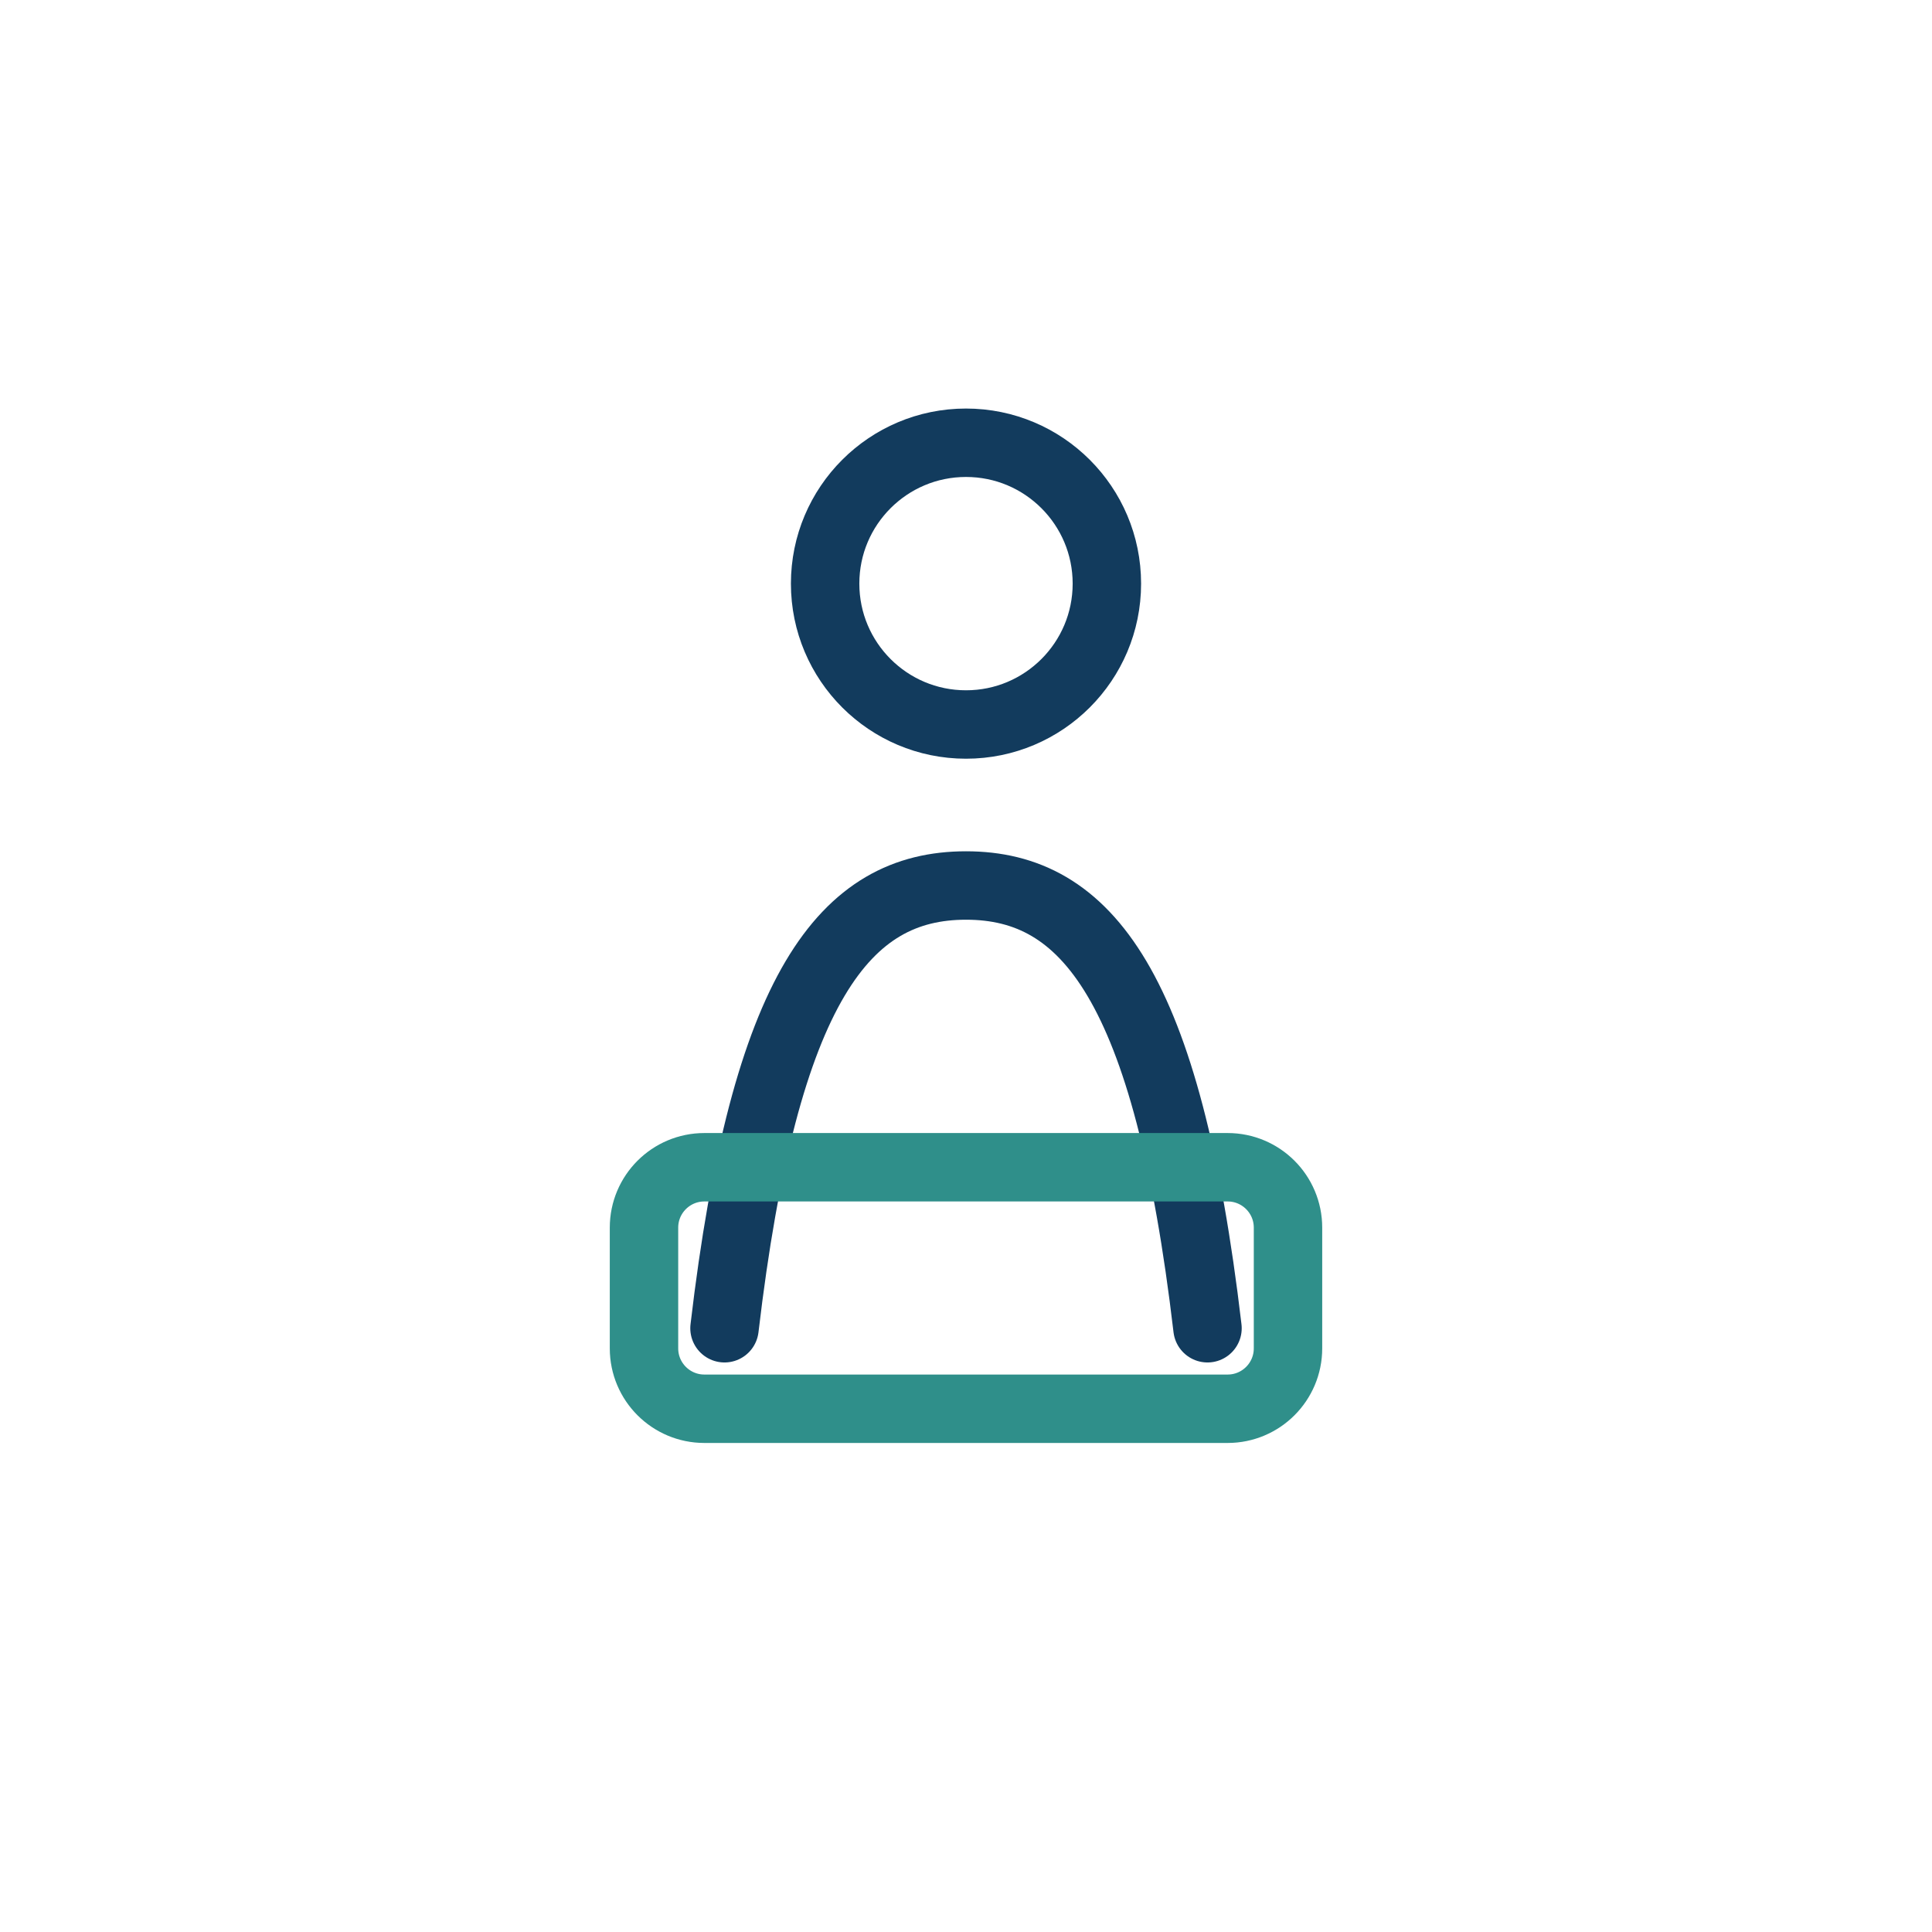
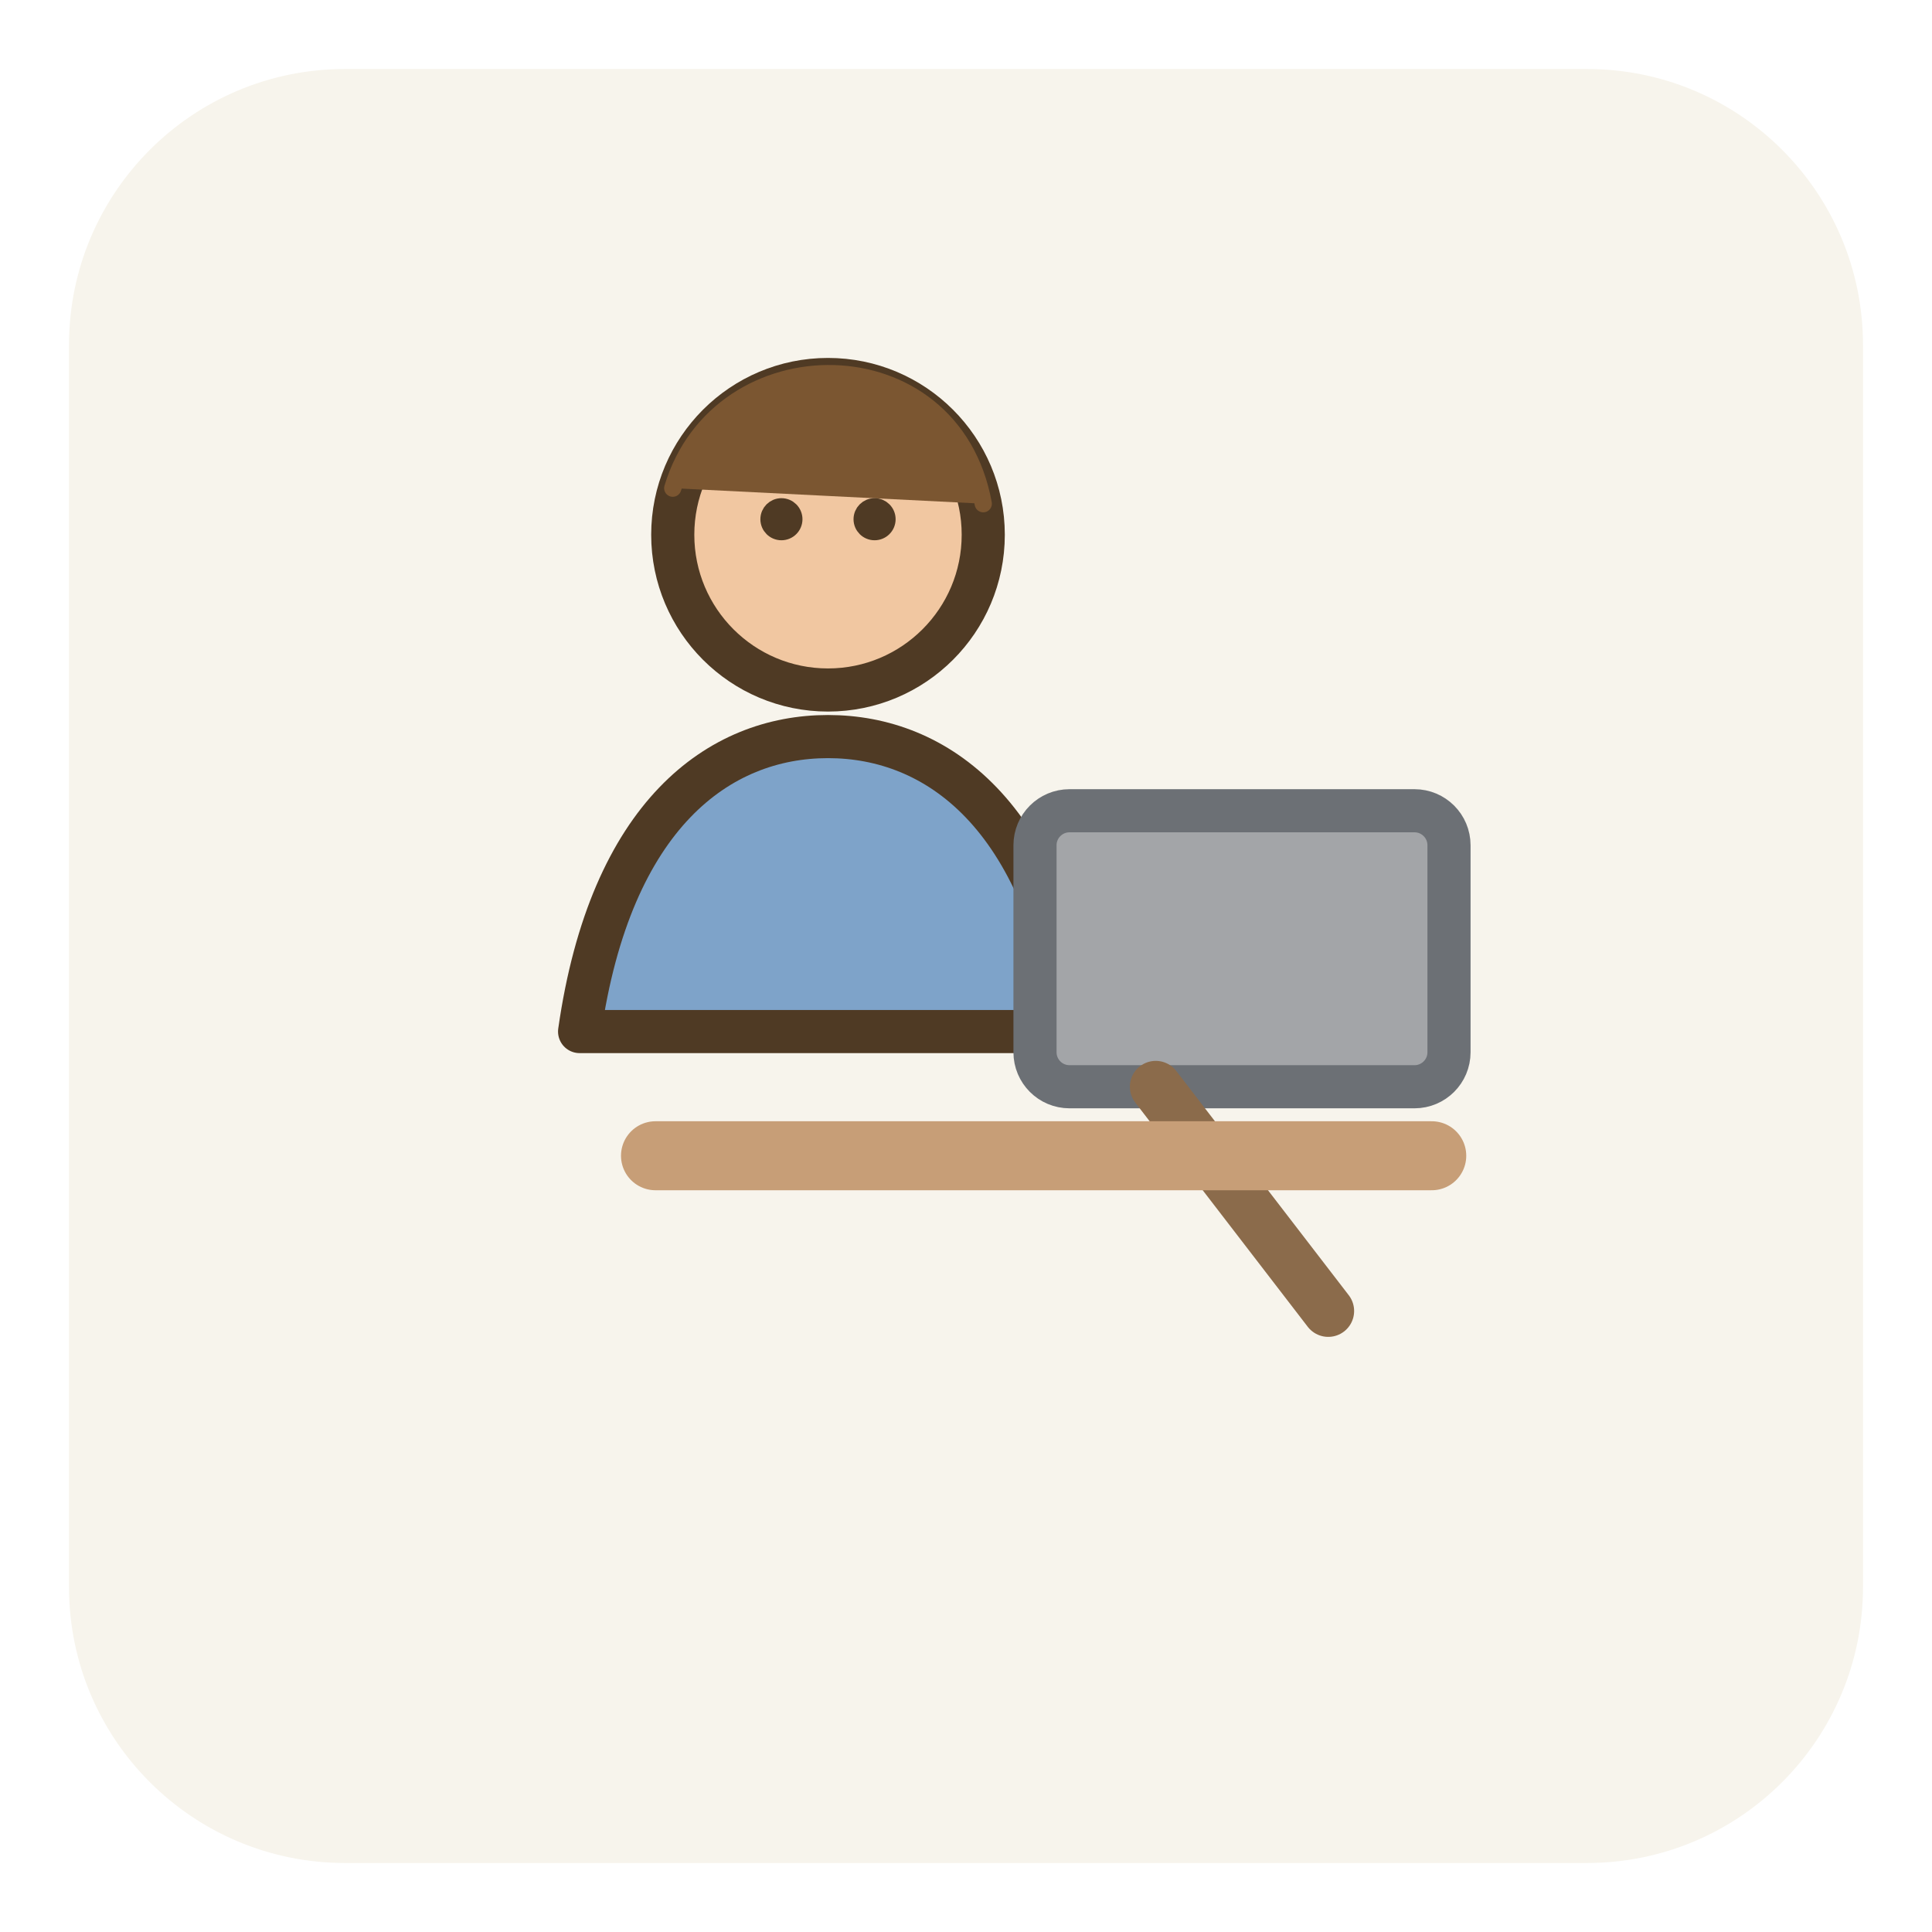
- <svg xmlns="http://www.w3.org/2000/svg" viewBox="0 0 96 96" role="img" aria-labelledby="t">
-   <g fill="none" stroke="#123B5D" stroke-width="3.4" stroke-linecap="round" stroke-linejoin="round">
-     <circle cx="48" cy="29" r="7" stroke="#123B5D" />
-     <path d="M36 66 C38 49 42 44 48 44 C54 44 58 49 60 66" stroke="#123B5D" />
-     <rect x="32" y="58" width="32" height="12" rx="3" stroke="#2F8F8A" />
-   </g>
+ <svg xmlns="http://www.w3.org/2000/svg" viewBox="0 0 112 112" role="img" aria-labelledby="title">
+   <rect x="4" y="4" width="104" height="104" rx="16" fill="#F7F4EC" />
+   <circle cx="48" cy="31" r="9.0" fill="#F1C7A1" stroke="#4F3A24" stroke-width="2.5" />
+   <path d="M 39.0 28.3 C 41.7 19.3 55.2 19.3 57.0 29.2" fill="#7B5631" stroke="#7B5631" stroke-width="1" stroke-linecap="round" stroke-linejoin="round" />
+   <circle cx="45.3" cy="30.1" r="0.72" fill="#4F3A24" stroke="#4F3A24" stroke-width="1" />
+   <circle cx="50.7" cy="30.1" r="0.72" fill="#4F3A24" stroke="#4F3A24" stroke-width="1" />
+   <path d="M 45.3 34.6 C 48 36.4 50.7 34.6" fill="none" stroke="#4F3A24" stroke-width="1.5" stroke-linecap="round" stroke-linejoin="round" />
+   <path d="M 33.6 59.8 C 35.4 47.2 41.7 42.7 48 42.7 C 54.3 42.7 60.6 47.2 62.4 59.8 Z" fill="#7EA3C9" stroke="#4F3A24" stroke-width="2.5" stroke-linecap="round" stroke-linejoin="round" />
+   <rect x="60" y="47" width="24" height="16" rx="2" fill="#A3A5A8" stroke="#6C7075" stroke-width="2.5" />
+   <line x1="67" y1="63" x2="77" y2="76" stroke="#8B6B4B" stroke-width="3" stroke-linecap="round" />
+   <path d="M 38 67 H 83" fill="none" stroke="#C79E77" stroke-width="4" stroke-linecap="round" stroke-linejoin="round" />
</svg>
